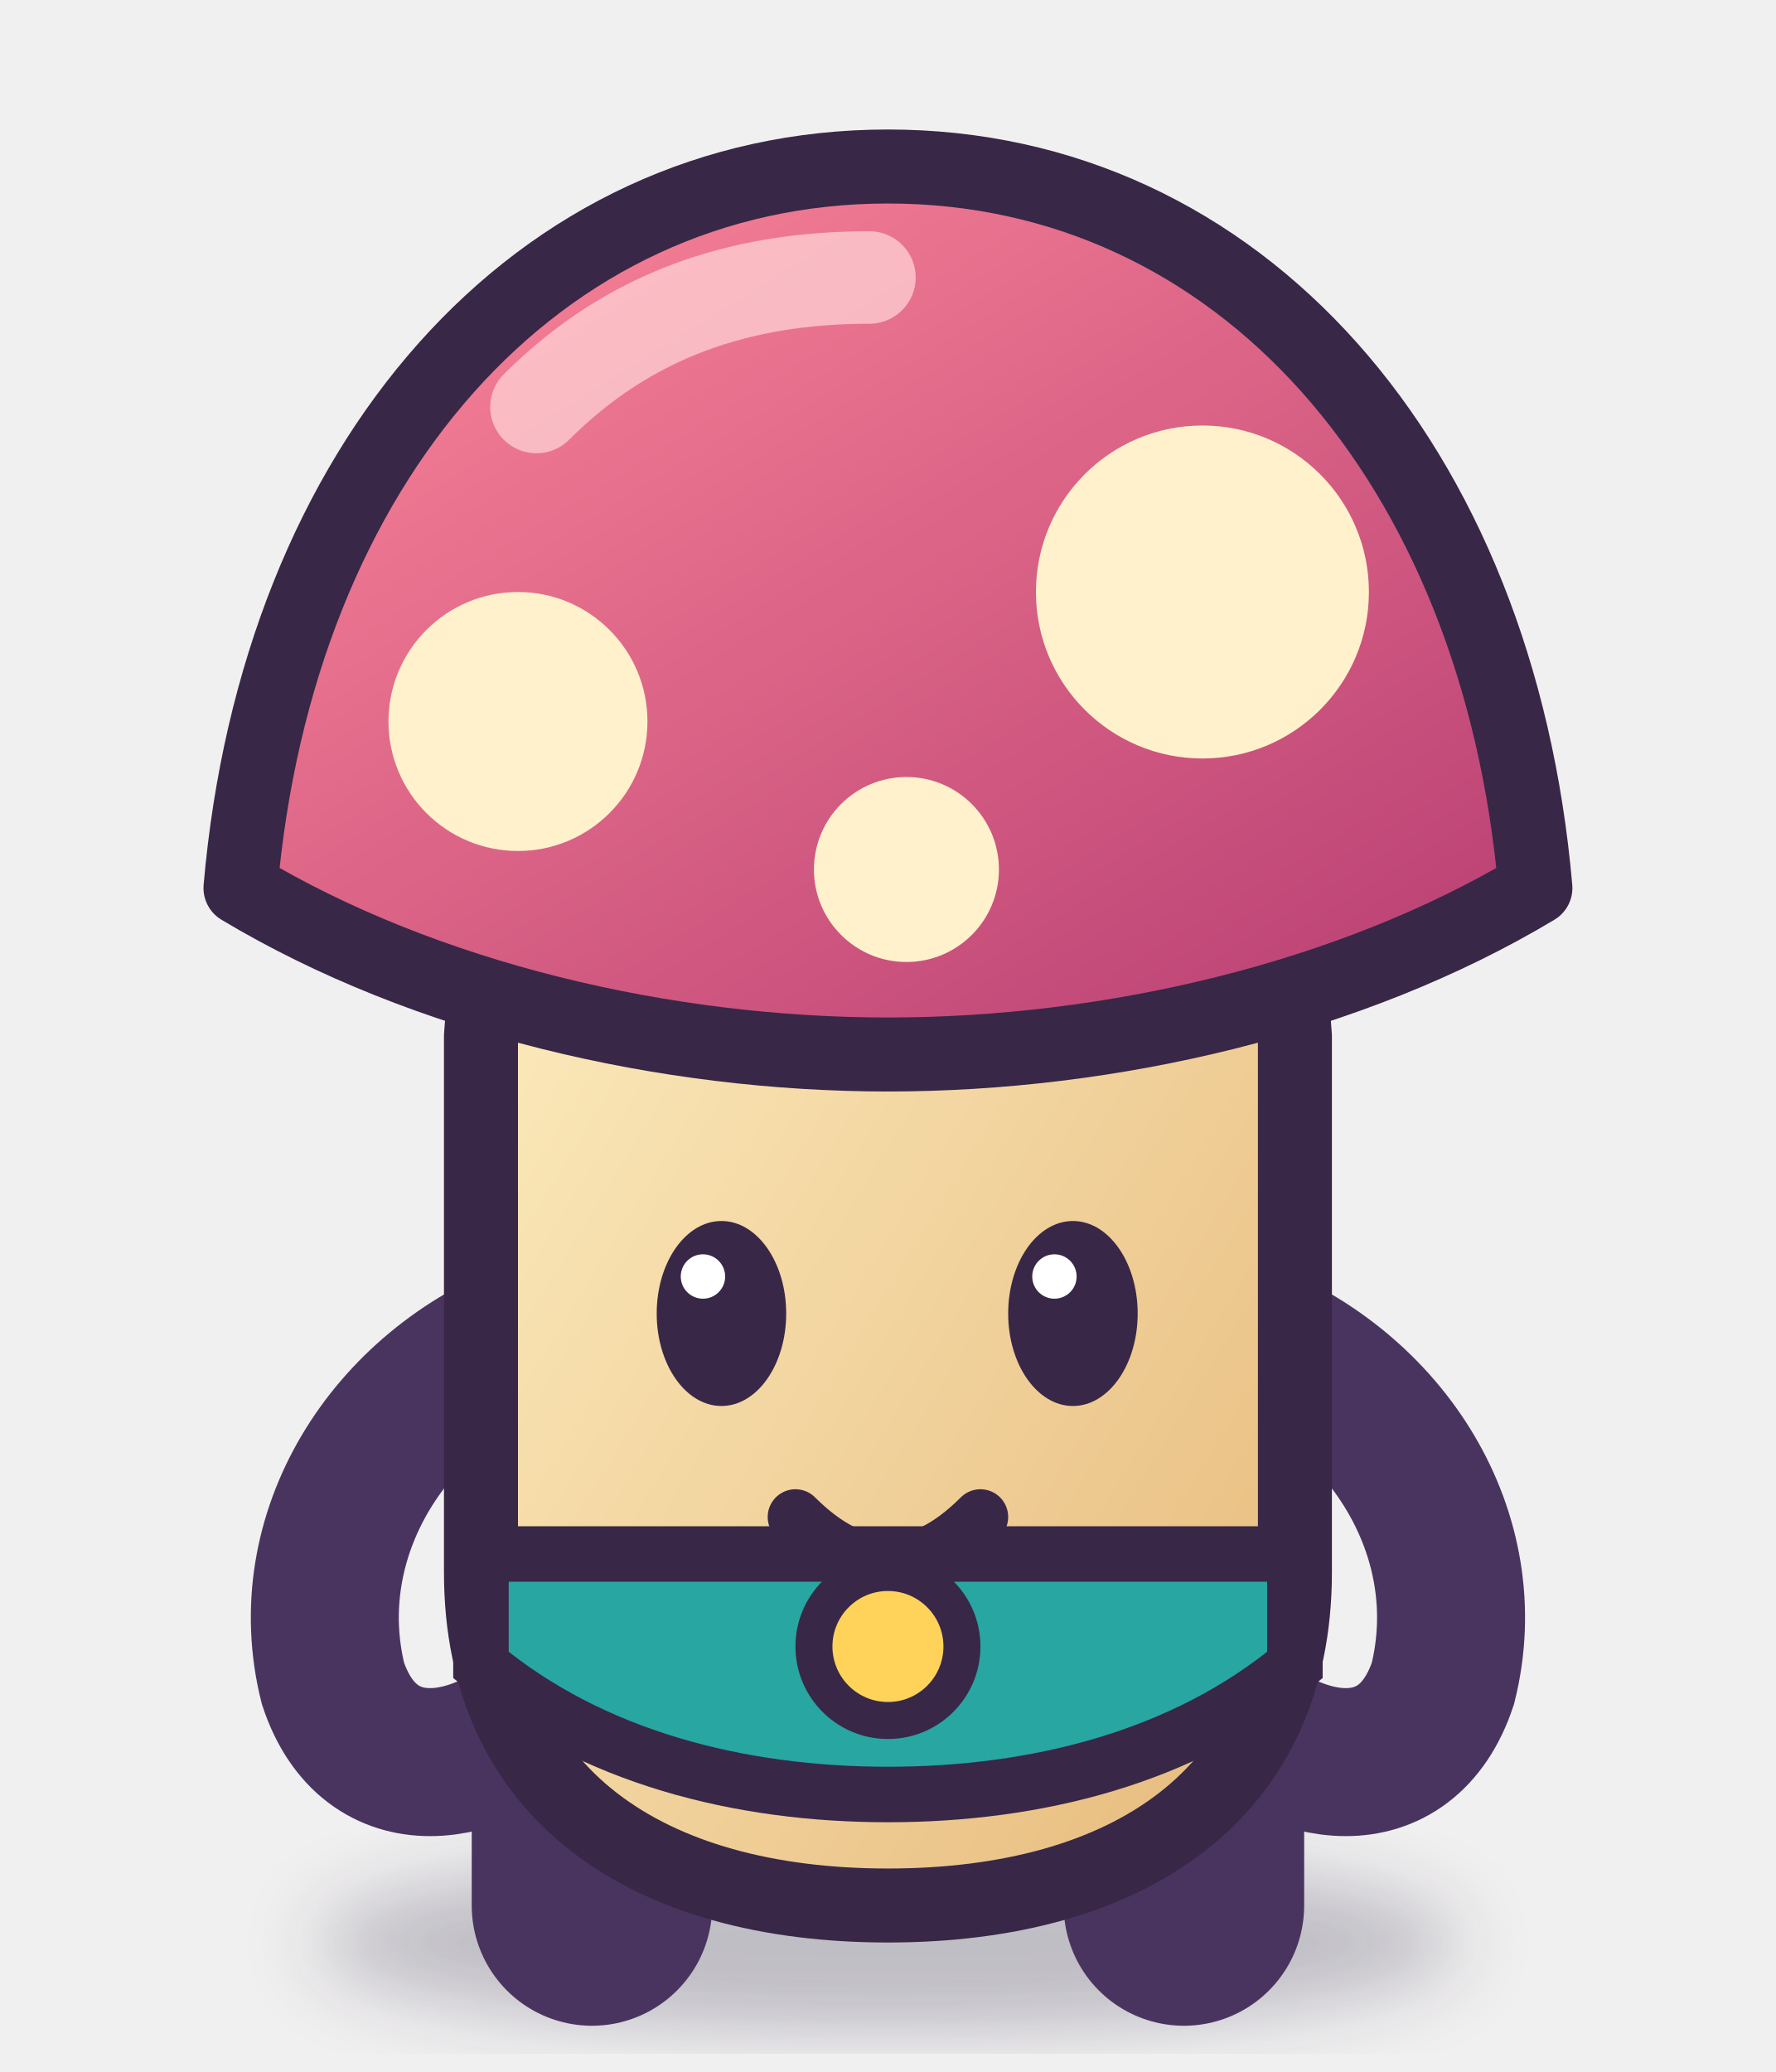
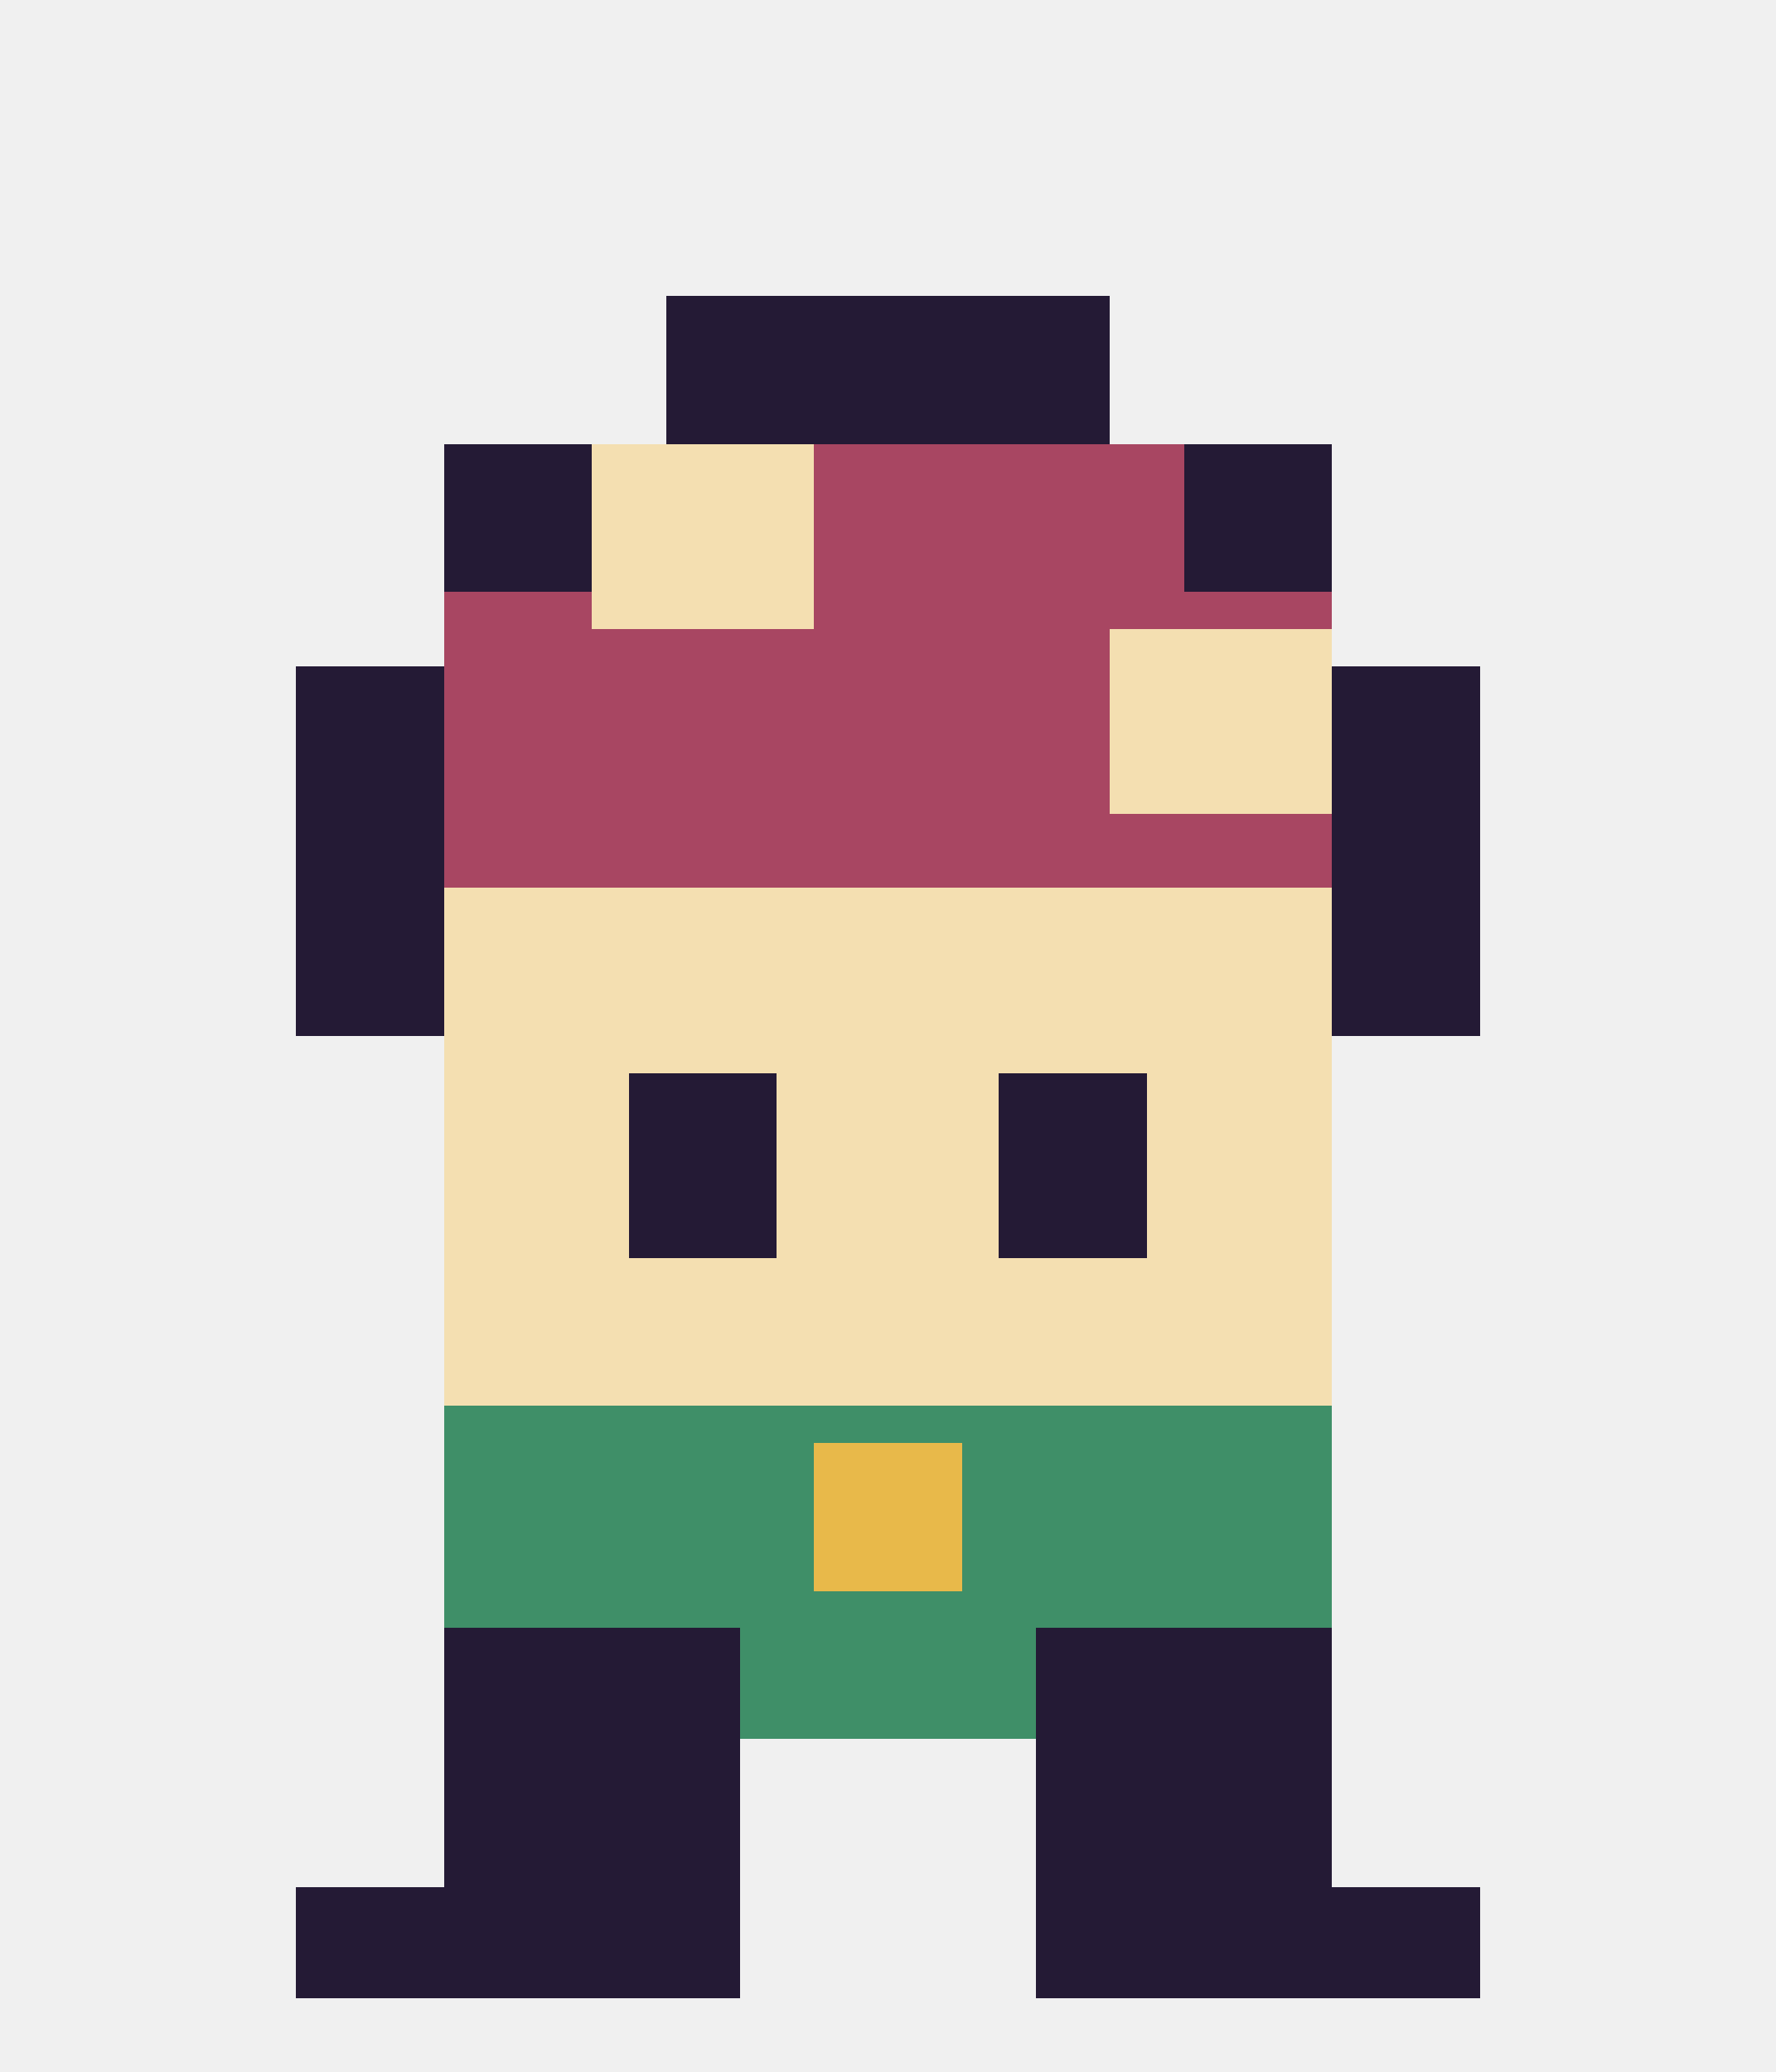
- <svg xmlns="http://www.w3.org/2000/svg" viewBox="0 0 96 112" role="img" aria-labelledby="title desc">
-   <defs>
-     <linearGradient id="cap" x1="0" y1="0" x2="0.9" y2="1">
-       <stop stop-color="#ff8a9b" />
-       <stop offset="1" stop-color="#b83f73" />
-     </linearGradient>
-     <linearGradient id="body" x1="0" y1="0" x2="1" y2="1">
-       <stop stop-color="#fff2c7" />
-       <stop offset="1" stop-color="#e6b97a" />
-     </linearGradient>
-     <filter id="shadow">
-       <feGaussianBlur stdDeviation="2" />
-     </filter>
-   </defs>
-   <ellipse cx="48" cy="105" rx="31" ry="5" fill="#271c3b" opacity=".24" filter="url(#shadow)" />
-   <path d="M29 72c-8 3-13 11-11 19 2 6 8 5 12 1" fill="none" stroke="#49345f" stroke-width="8" stroke-linecap="round" />
-   <path d="M67 72c8 3 13 11 11 19-2 6-8 5-12 1" fill="none" stroke="#49345f" stroke-width="8" stroke-linecap="round" />
-   <path d="M32 98v5M64 98v5" stroke="#49345f" stroke-width="13" stroke-linecap="round" />
-   <path d="M26 56c1-15 10-25 22-25s21 10 22 25v29c0 12-9 18-22 18s-22-6-22-18z" fill="url(#body)" stroke="#382747" stroke-width="4" />
-   <path d="M13 48C15 25 29 9 48 9s33 16 35 39c-10 6-23 9-35 9s-25-3-35-9z" fill="url(#cap)" stroke="#382747" stroke-width="4" stroke-linejoin="round" />
-   <path d="M29 22c5-5 11-7 18-7" fill="none" stroke="#ffd5d7" stroke-width="5" stroke-linecap="round" opacity=".72" />
-   <circle cx="28" cy="39" r="7" fill="#fff1cb" />
-   <circle cx="65" cy="32" r="9" fill="#fff1cb" />
-   <circle cx="49" cy="47" r="5" fill="#fff1cb" />
-   <ellipse cx="39" cy="71" rx="3.5" ry="5" fill="#382747" />
-   <ellipse cx="58" cy="71" rx="3.5" ry="5" fill="#382747" />
-   <circle cx="38" cy="69" r="1.2" fill="#fff" />
-   <circle cx="57" cy="69" r="1.2" fill="#fff" />
-   <path d="M43 82q5 5 10 0" fill="none" stroke="#382747" stroke-width="3" stroke-linecap="round" />
-   <path d="M26 84h44v6c-6 5-14 7-22 7s-16-2-22-7z" fill="#28a6a1" stroke="#382747" stroke-width="3" />
-   <circle cx="48" cy="89" r="4" fill="#ffd35a" stroke="#382747" stroke-width="2" />
+ <svg xmlns="http://www.w3.org/2000/svg" viewBox="0 0 48 56" role="img" aria-labelledby="title desc" shape-rendering="crispEdges">
+   <path fill="#241a35" d="M12 48h8v6H8v-3h4zm16 0h8v3h4v3H28zM8 18h4v-6h6V8h12v4h6v6h4v10h-4v20h-8v-4h-8v4h-8V28H8z" />
+   <path fill="#a84662" d="M12 16h4v-4h16v4h4v8H12z" />
+   <path fill="#f4dfb1" d="M16 12h6v5h-6zm14 5h6v5h-6zM12 24h24v17h-4v3H16v-3h-4z" />
+   <path fill="#241a35" d="M17 29h4v5h-4zm10 0h4v5h-4zm-6 9h6v3h-6z" />
+   <path fill="#3f8f68" d="M12 38h24v6h-8v3h-8v-3h-8z" />
+   <path fill="#e8b94a" d="M22 39h4v4h-4z" />
</svg>
